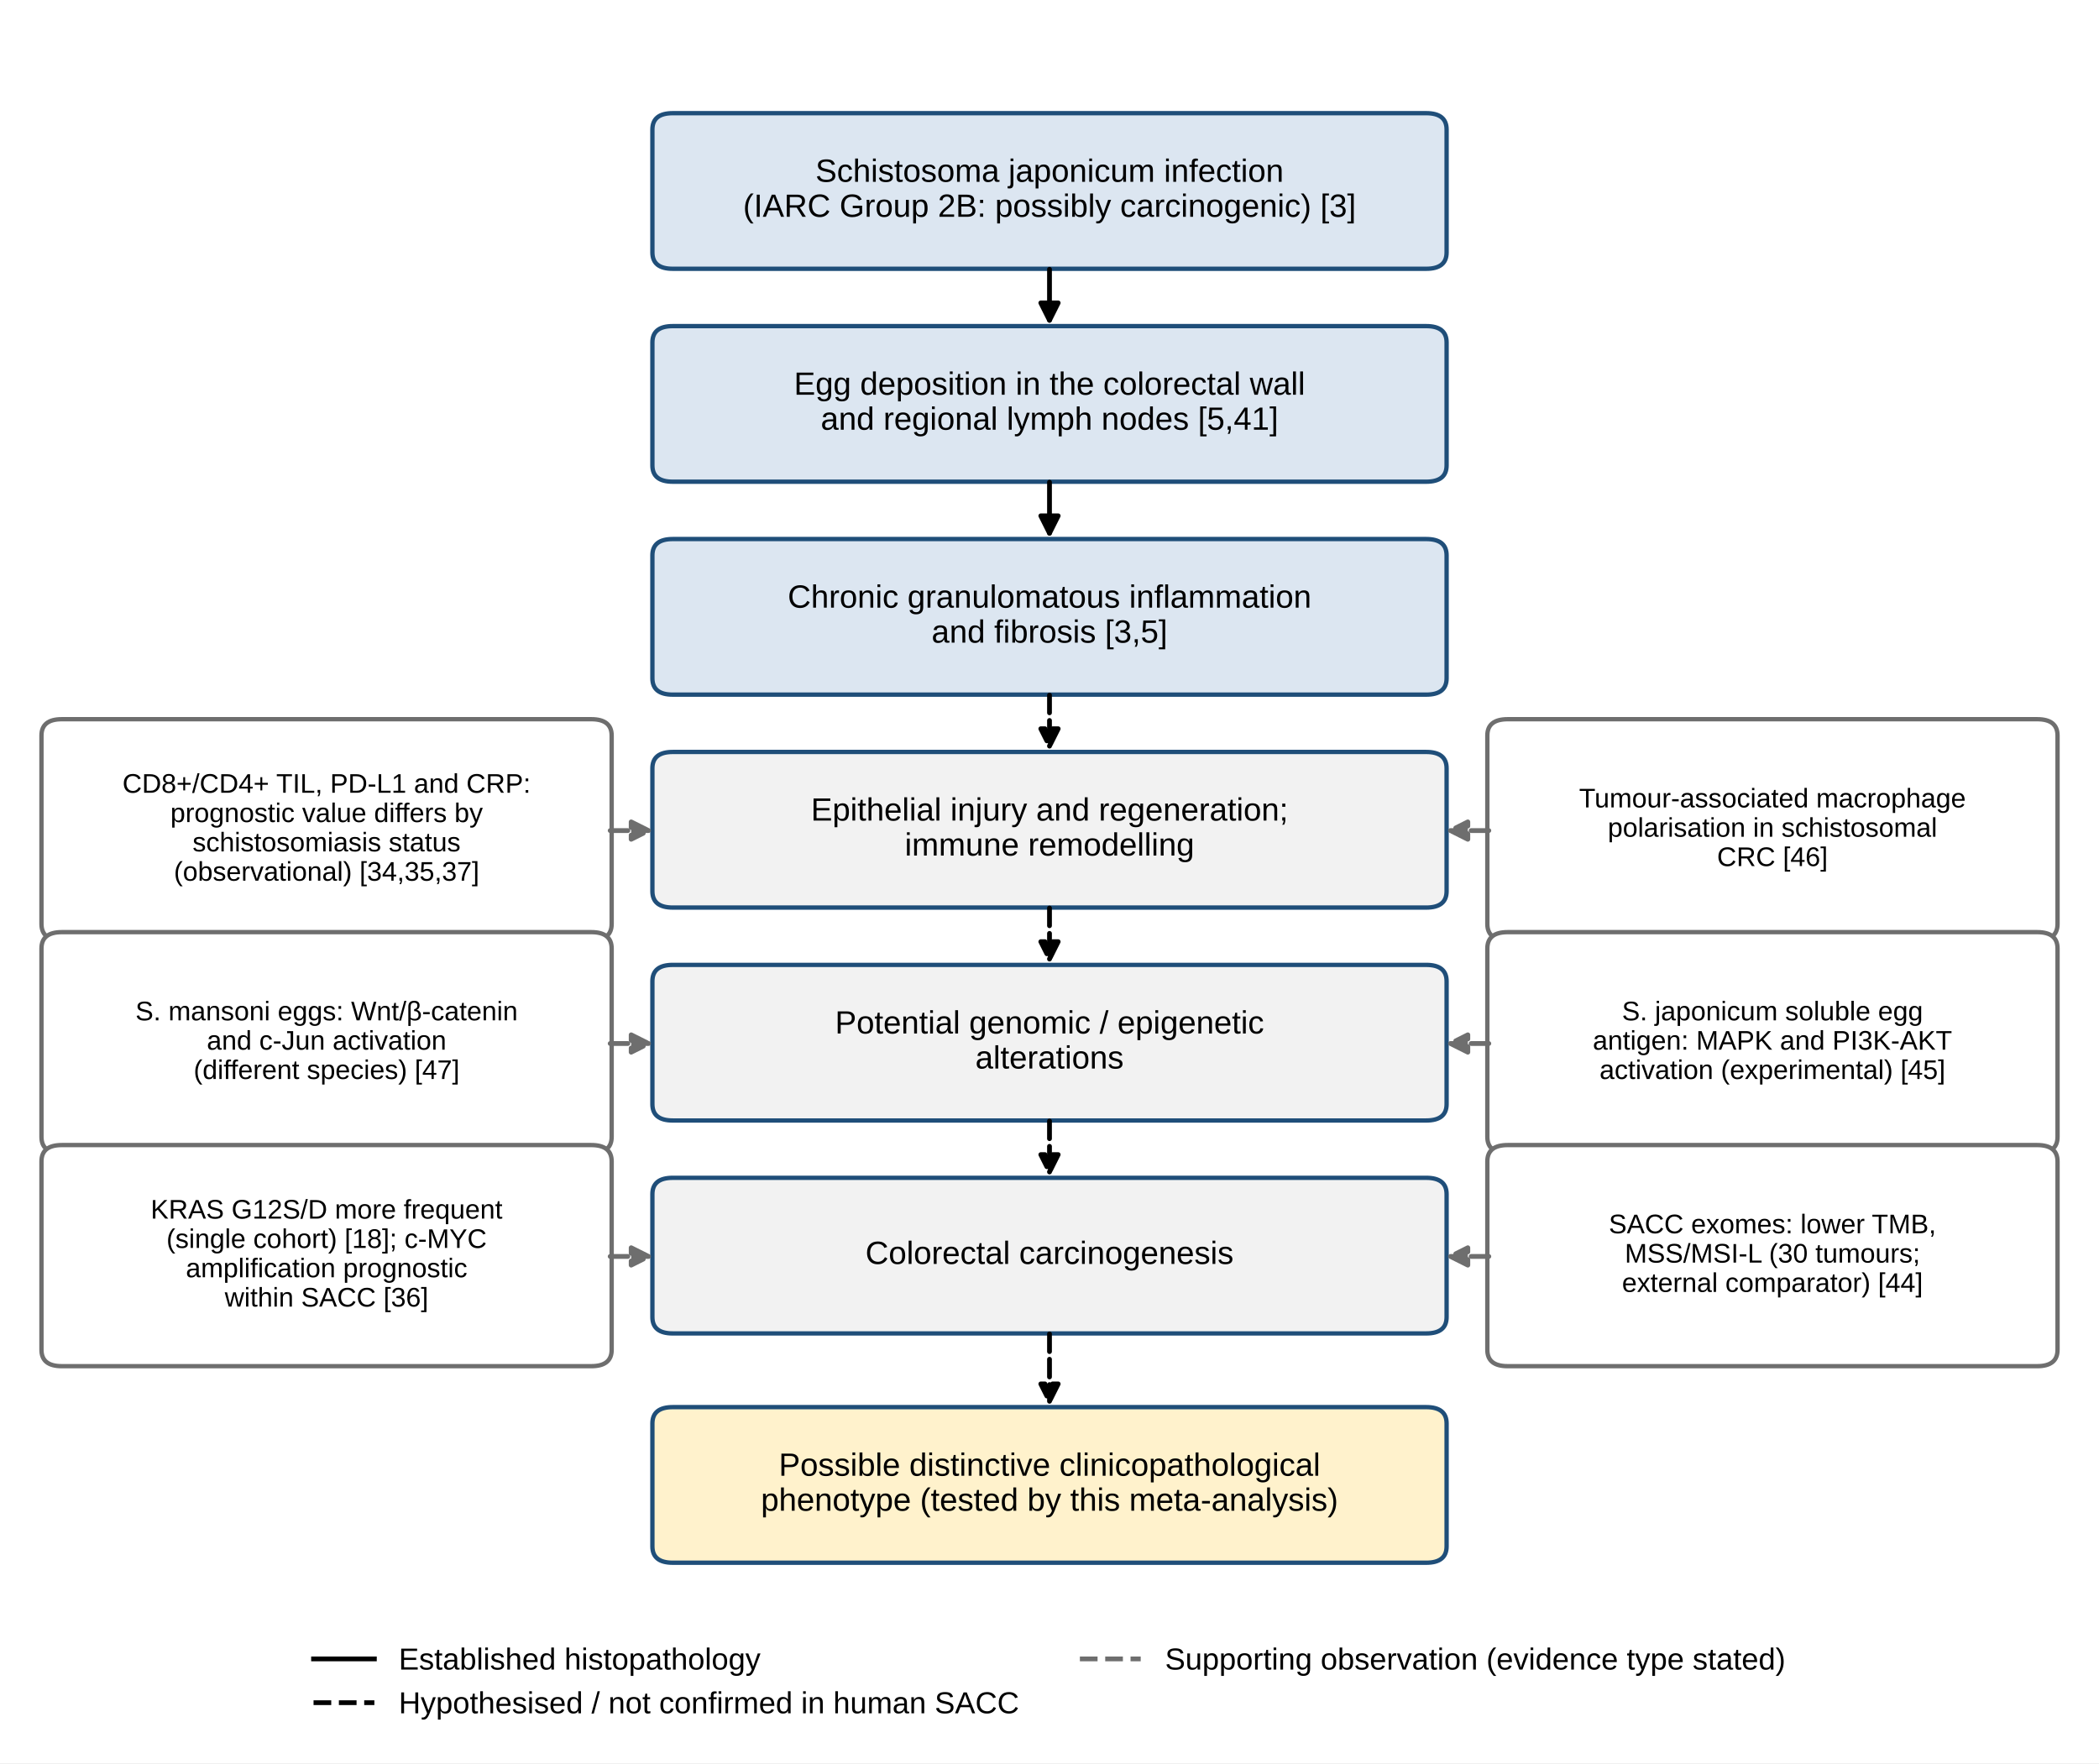
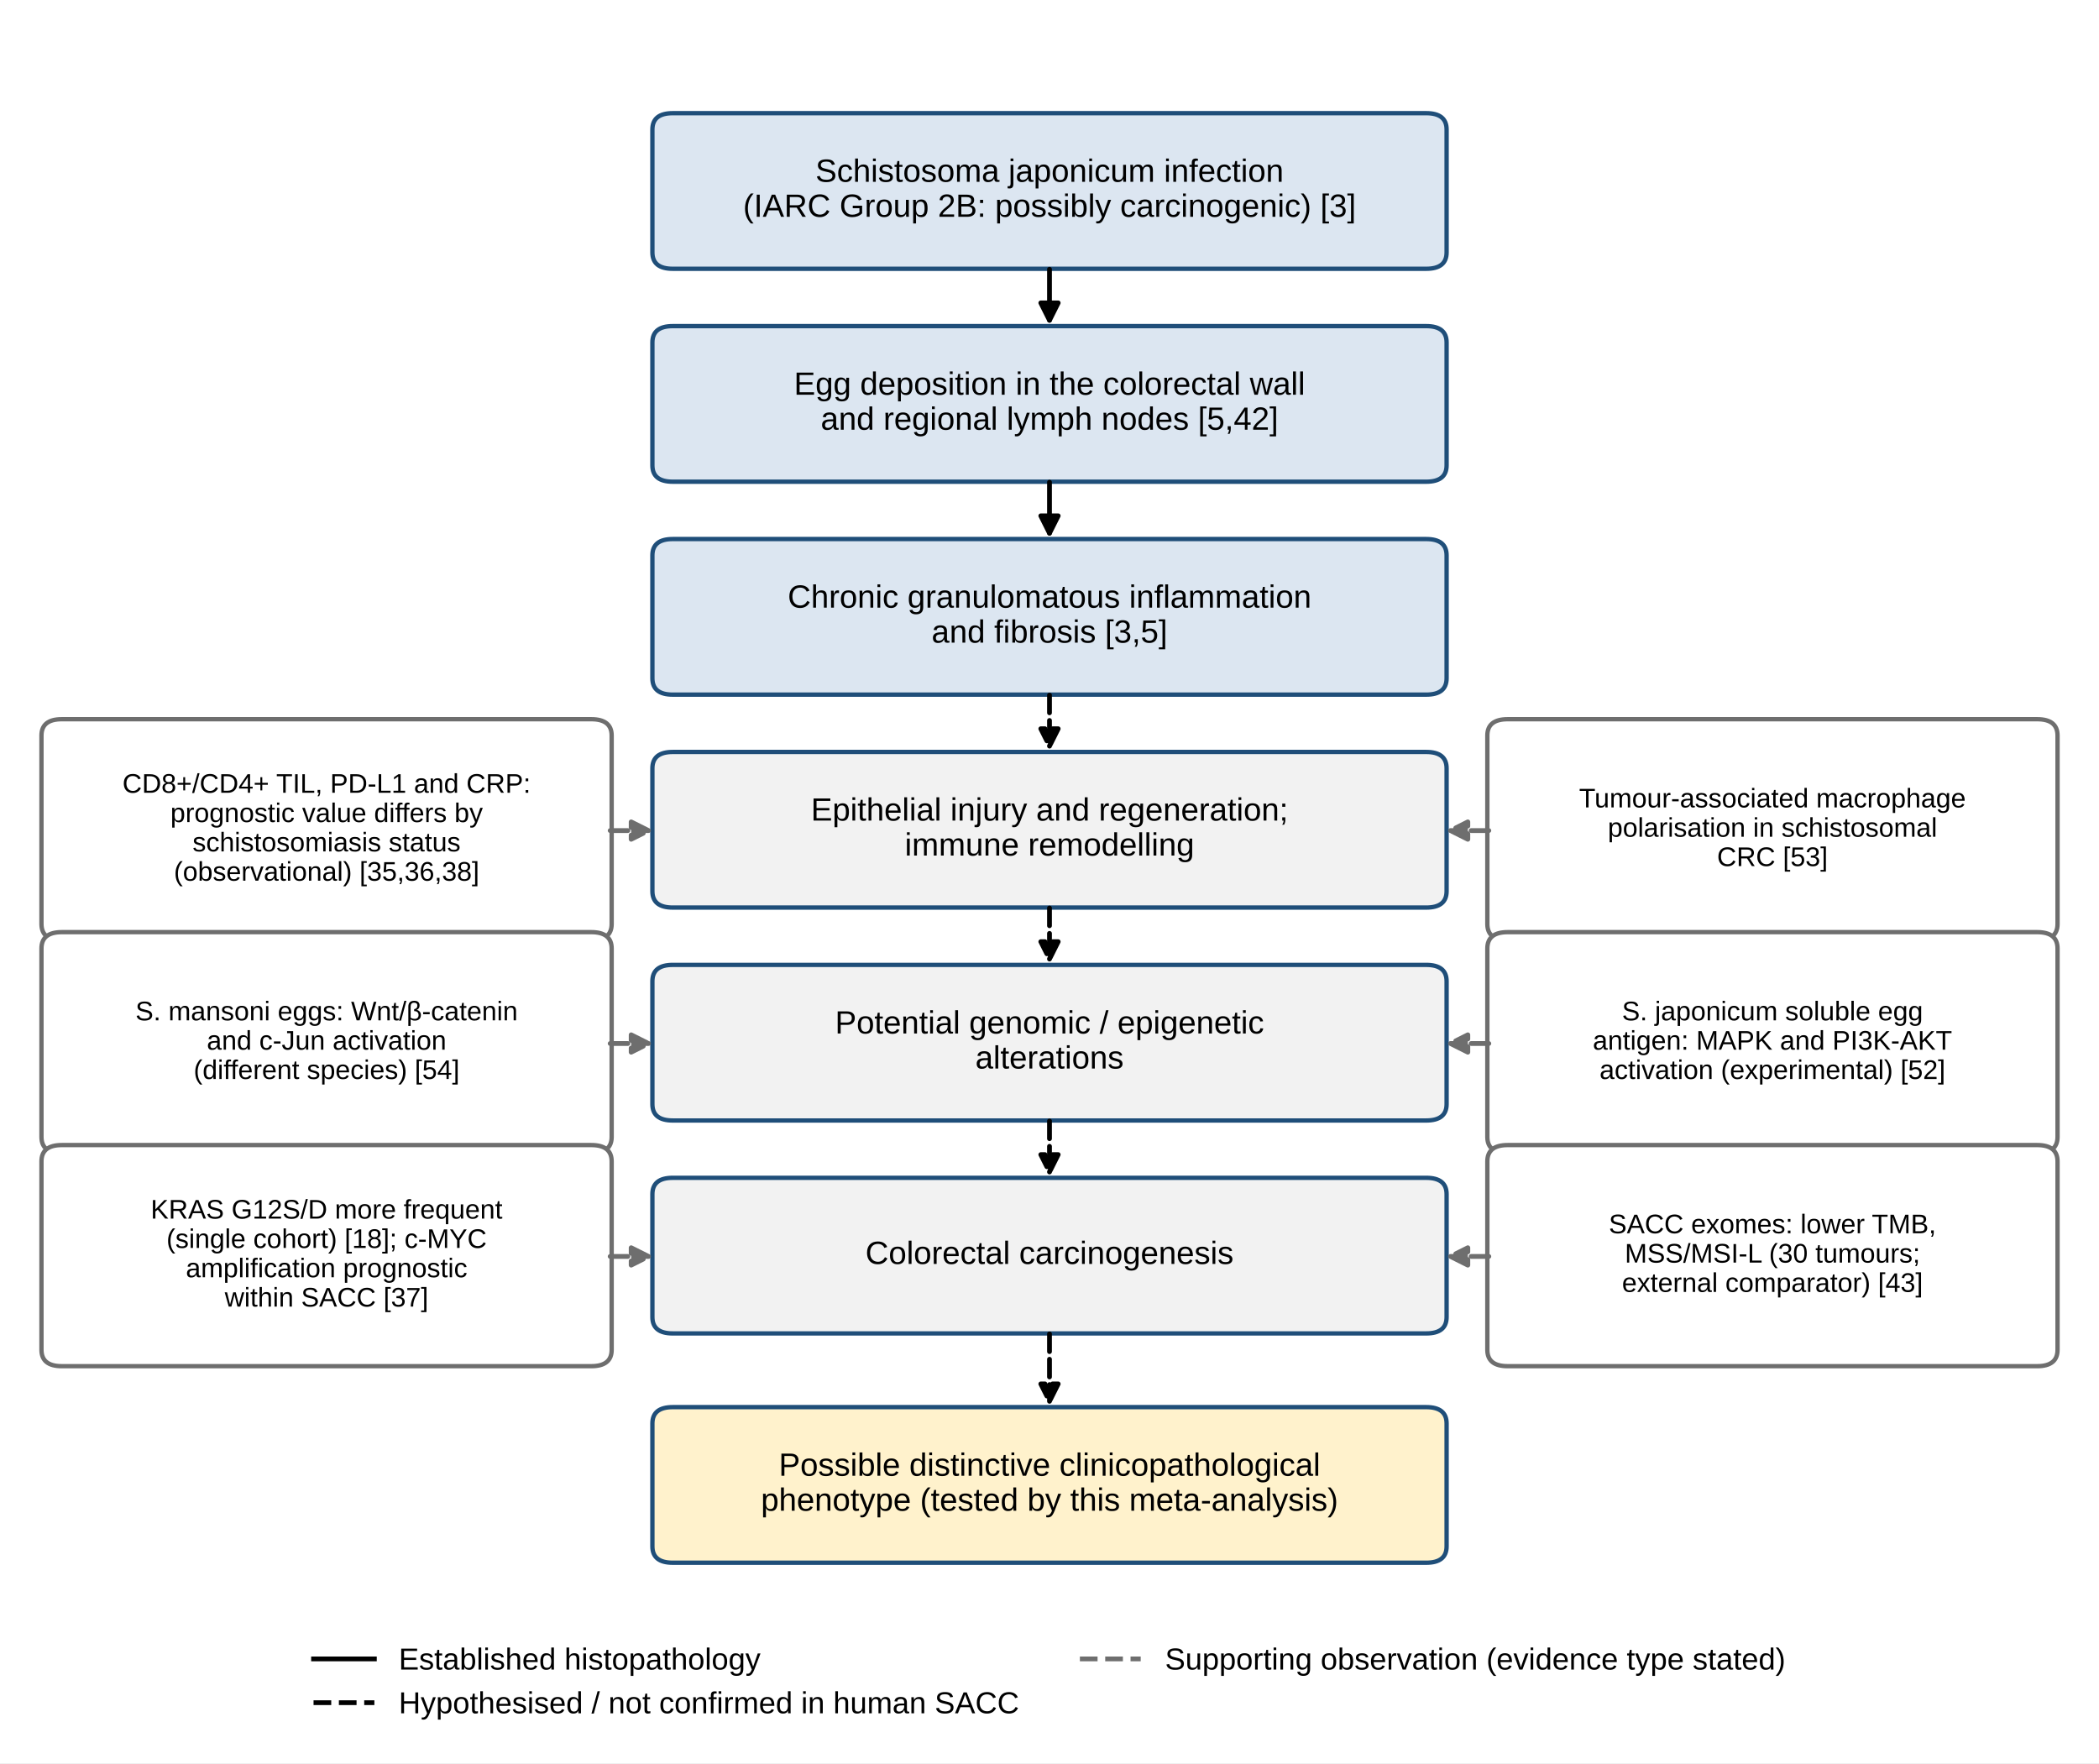
<svg xmlns="http://www.w3.org/2000/svg" width="483.12pt" height="405.821pt" viewBox="0 0 483.12 405.821" version="1.1">
  <defs>
    <style type="text/css">*{stroke-linejoin: round; stroke-linecap: butt}</style>
  </defs>
  <g id="figure_1">
    <g id="patch_1">
      <path d="M 0 405.821  L 483.12 405.821  L 483.12 0  L 0 0  z " style="fill: #ffffff" />
    </g>
    <g id="axes_1">
      <g id="patch_2">
-         <path d="M 154.847 61.864  L 328.273 61.864  Q 332.96 61.864 332.96 58.094  L 332.96 29.82  Q 332.96 26.05 328.273 26.05  L 154.847 26.05  Q 150.16 26.05 150.16 29.82  L 150.16 58.094  Q 150.16 61.864 154.847 61.864  z " clip-path="url(#p72c02a45e7)" style="fill: #dce6f1; stroke: #1f4e79; stroke-linejoin: miter" />
+         <path d="M 154.847 61.864  L 328.273 61.864  Q 332.96 61.864 332.96 58.094  L 332.96 29.82  Q 332.96 26.05 328.273 26.05  L 154.847 26.05  Q 150.16 26.05 150.16 29.82  L 150.16 58.094  Q 150.16 61.864 154.847 61.864  z " clip-path="url(#p54518afc93)" style="fill: #dce6f1; stroke: #1f4e79; stroke-linejoin: miter" />
      </g>
      <g id="patch_3">
-         <path d="M 154.847 110.873  L 328.273 110.873  Q 332.96 110.873 332.96 107.103  L 332.96 78.828  Q 332.96 75.059 328.273 75.059  L 154.847 75.059  Q 150.16 75.059 150.16 78.828  L 150.16 107.103  Q 150.16 110.873 154.847 110.873  z " clip-path="url(#p72c02a45e7)" style="fill: #dce6f1; stroke: #1f4e79; stroke-linejoin: miter" />
+         <path d="M 154.847 110.873  L 328.273 110.873  Q 332.96 110.873 332.96 107.103  L 332.96 78.828  Q 332.96 75.059 328.273 75.059  L 154.847 75.059  Q 150.16 75.059 150.16 78.828  L 150.16 107.103  Q 150.16 110.873 154.847 110.873  z " clip-path="url(#p54518afc93)" style="fill: #dce6f1; stroke: #1f4e79; stroke-linejoin: miter" />
      </g>
      <g id="patch_4">
-         <path d="M 154.847 159.882  L 328.273 159.882  Q 332.96 159.882 332.96 156.112  L 332.96 127.837  Q 332.96 124.068 328.273 124.068  L 154.847 124.068  Q 150.16 124.068 150.16 127.837  L 150.16 156.112  Q 150.16 159.882 154.847 159.882  z " clip-path="url(#p72c02a45e7)" style="fill: #dce6f1; stroke: #1f4e79; stroke-linejoin: miter" />
+         <path d="M 154.847 159.882  L 328.273 159.882  Q 332.96 159.882 332.96 156.112  L 332.96 127.837  Q 332.96 124.068 328.273 124.068  L 154.847 124.068  Q 150.16 124.068 150.16 127.837  L 150.16 156.112  Q 150.16 159.882 154.847 159.882  z " clip-path="url(#p54518afc93)" style="fill: #dce6f1; stroke: #1f4e79; stroke-linejoin: miter" />
      </g>
      <g id="patch_5">
-         <path d="M 154.847 208.891  L 328.273 208.891  Q 332.96 208.891 332.96 205.121  L 332.96 176.846  Q 332.96 173.076 328.273 173.076  L 154.847 173.076  Q 150.16 173.076 150.16 176.846  L 150.16 205.121  Q 150.16 208.891 154.847 208.891  z " clip-path="url(#p72c02a45e7)" style="fill: #f2f2f2; stroke: #1f4e79; stroke-linejoin: miter" />
+         <path d="M 154.847 208.891  L 328.273 208.891  Q 332.96 208.891 332.96 205.121  L 332.96 176.846  Q 332.96 173.076 328.273 173.076  L 154.847 173.076  Q 150.16 173.076 150.16 176.846  L 150.16 205.121  Q 150.16 208.891 154.847 208.891  z " clip-path="url(#p54518afc93)" style="fill: #f2f2f2; stroke: #1f4e79; stroke-linejoin: miter" />
      </g>
      <g id="patch_6">
-         <path d="M 154.847 257.9  L 328.273 257.9  Q 332.96 257.9 332.96 254.13  L 332.96 225.855  Q 332.96 222.085 328.273 222.085  L 154.847 222.085  Q 150.16 222.085 150.16 225.855  L 150.16 254.13  Q 150.16 257.9 154.847 257.9  z " clip-path="url(#p72c02a45e7)" style="fill: #f2f2f2; stroke: #1f4e79; stroke-linejoin: miter" />
+         <path d="M 154.847 257.9  L 328.273 257.9  Q 332.96 257.9 332.96 254.13  L 332.96 225.855  Q 332.96 222.085 328.273 222.085  L 154.847 222.085  Q 150.16 222.085 150.16 225.855  L 150.16 254.13  Q 150.16 257.9 154.847 257.9  z " clip-path="url(#p54518afc93)" style="fill: #f2f2f2; stroke: #1f4e79; stroke-linejoin: miter" />
      </g>
      <g id="patch_7">
-         <path d="M 154.847 306.909  L 328.273 306.909  Q 332.96 306.909 332.96 303.139  L 332.96 274.864  Q 332.96 271.094 328.273 271.094  L 154.847 271.094  Q 150.16 271.094 150.16 274.864  L 150.16 303.139  Q 150.16 306.909 154.847 306.909  z " clip-path="url(#p72c02a45e7)" style="fill: #f2f2f2; stroke: #1f4e79; stroke-linejoin: miter" />
+         <path d="M 154.847 306.909  L 328.273 306.909  Q 332.96 306.909 332.96 303.139  L 332.96 274.864  Q 332.96 271.094 328.273 271.094  L 154.847 271.094  Q 150.16 271.094 150.16 274.864  L 150.16 303.139  Q 150.16 306.909 154.847 306.909  z " clip-path="url(#p54518afc93)" style="fill: #f2f2f2; stroke: #1f4e79; stroke-linejoin: miter" />
      </g>
      <g id="patch_8">
-         <path d="M 154.847 359.688  L 328.273 359.688  Q 332.96 359.688 332.96 355.918  L 332.96 327.643  Q 332.96 323.873 328.273 323.873  L 154.847 323.873  Q 150.16 323.873 150.16 327.643  L 150.16 355.918  Q 150.16 359.688 154.847 359.688  z " clip-path="url(#p72c02a45e7)" style="fill: #fff2cc; stroke: #1f4e79; stroke-linejoin: miter" />
+         <path d="M 154.847 359.688  L 328.273 359.688  Q 332.96 359.688 332.96 355.918  L 332.96 327.643  Q 332.96 323.873 328.273 323.873  L 154.847 323.873  Q 150.16 323.873 150.16 327.643  L 150.16 355.918  Q 150.16 359.688 154.847 359.688  z " clip-path="url(#p54518afc93)" style="fill: #fff2cc; stroke: #1f4e79; stroke-linejoin: miter" />
      </g>
      <g id="patch_9">
-         <path d="M 241.56 61.979  Q 241.56 68.462 241.56 73.715  " clip-path="url(#p72c02a45e7)" style="fill: none; stroke: #000000; stroke-width: 1.1; stroke-linecap: round" />
-         <path d="M 243.56 69.715  L 241.56 73.715  L 239.56 69.715  z " clip-path="url(#p72c02a45e7)" style="stroke: #000000; stroke-width: 1.1; stroke-linecap: round" />
+         <path d="M 241.56 61.979  Q 241.56 68.462 241.56 73.715  " clip-path="url(#p54518afc93)" style="fill: none; stroke: #000000; stroke-width: 1.1; stroke-linecap: round" />
+         <path d="M 243.56 69.715  L 241.56 73.715  L 239.56 69.715  z " clip-path="url(#p54518afc93)" style="stroke: #000000; stroke-width: 1.1; stroke-linecap: round" />
      </g>
      <g id="patch_10">
-         <path d="M 241.56 110.988  Q 241.56 117.471 241.56 122.724  " clip-path="url(#p72c02a45e7)" style="fill: none; stroke: #000000; stroke-width: 1.1; stroke-linecap: round" />
-         <path d="M 243.56 118.724  L 241.56 122.724  L 239.56 118.724  z " clip-path="url(#p72c02a45e7)" style="stroke: #000000; stroke-width: 1.1; stroke-linecap: round" />
+         <path d="M 241.56 110.988  Q 241.56 117.471 241.56 122.724  " clip-path="url(#p54518afc93)" style="fill: none; stroke: #000000; stroke-width: 1.1; stroke-linecap: round" />
+         <path d="M 243.56 118.724  L 241.56 122.724  L 239.56 118.724  z " clip-path="url(#p54518afc93)" style="stroke: #000000; stroke-width: 1.1; stroke-linecap: round" />
      </g>
      <g id="patch_11">
-         <path d="M 241.56 159.997  Q 241.56 166.48 241.56 171.733  " clip-path="url(#p72c02a45e7)" style="fill: none; stroke-dasharray: 4.07,1.76; stroke-dashoffset: 0; stroke: #000000; stroke-width: 1.1; stroke-linecap: round" />
-         <path d="M 243.56 167.733  L 241.56 171.733  L 239.56 167.733  z " clip-path="url(#p72c02a45e7)" style="stroke-dasharray: 4.07,1.76; stroke-dashoffset: 0; stroke: #000000; stroke-width: 1.1; stroke-linecap: round" />
+         <path d="M 241.56 159.997  Q 241.56 166.48 241.56 171.733  " clip-path="url(#p54518afc93)" style="fill: none; stroke-dasharray: 4.07,1.76; stroke-dashoffset: 0; stroke: #000000; stroke-width: 1.1; stroke-linecap: round" />
+         <path d="M 243.56 167.733  L 241.56 171.733  L 239.56 167.733  z " clip-path="url(#p54518afc93)" style="stroke-dasharray: 4.07,1.76; stroke-dashoffset: 0; stroke: #000000; stroke-width: 1.1; stroke-linecap: round" />
      </g>
      <g id="patch_12">
-         <path d="M 241.56 209.006  Q 241.56 215.489 241.56 220.742  " clip-path="url(#p72c02a45e7)" style="fill: none; stroke-dasharray: 4.07,1.76; stroke-dashoffset: 0; stroke: #000000; stroke-width: 1.1; stroke-linecap: round" />
-         <path d="M 243.56 216.742  L 241.56 220.742  L 239.56 216.742  z " clip-path="url(#p72c02a45e7)" style="stroke-dasharray: 4.07,1.76; stroke-dashoffset: 0; stroke: #000000; stroke-width: 1.1; stroke-linecap: round" />
+         <path d="M 241.56 209.006  Q 241.56 215.489 241.56 220.742  " clip-path="url(#p54518afc93)" style="fill: none; stroke-dasharray: 4.07,1.76; stroke-dashoffset: 0; stroke: #000000; stroke-width: 1.1; stroke-linecap: round" />
+         <path d="M 243.56 216.742  L 241.56 220.742  L 239.56 216.742  z " clip-path="url(#p54518afc93)" style="stroke-dasharray: 4.07,1.76; stroke-dashoffset: 0; stroke: #000000; stroke-width: 1.1; stroke-linecap: round" />
      </g>
      <g id="patch_13">
-         <path d="M 241.56 258.015  Q 241.56 264.498 241.56 269.751  " clip-path="url(#p72c02a45e7)" style="fill: none; stroke-dasharray: 4.07,1.76; stroke-dashoffset: 0; stroke: #000000; stroke-width: 1.1; stroke-linecap: round" />
-         <path d="M 243.56 265.751  L 241.56 269.751  L 239.56 265.751  z " clip-path="url(#p72c02a45e7)" style="stroke-dasharray: 4.07,1.76; stroke-dashoffset: 0; stroke: #000000; stroke-width: 1.1; stroke-linecap: round" />
+         <path d="M 241.56 258.015  Q 241.56 264.498 241.56 269.751  " clip-path="url(#p54518afc93)" style="fill: none; stroke-dasharray: 4.07,1.76; stroke-dashoffset: 0; stroke: #000000; stroke-width: 1.1; stroke-linecap: round" />
+         <path d="M 243.56 265.751  L 241.56 269.751  L 239.56 265.751  z " clip-path="url(#p54518afc93)" style="stroke-dasharray: 4.07,1.76; stroke-dashoffset: 0; stroke: #000000; stroke-width: 1.1; stroke-linecap: round" />
      </g>
      <g id="patch_14">
-         <path d="M 241.56 307.026  Q 241.56 315.393 241.56 322.53  " clip-path="url(#p72c02a45e7)" style="fill: none; stroke-dasharray: 4.07,1.76; stroke-dashoffset: 0; stroke: #000000; stroke-width: 1.1; stroke-linecap: round" />
-         <path d="M 243.56 318.53  L 241.56 322.53  L 239.56 318.53  z " clip-path="url(#p72c02a45e7)" style="stroke-dasharray: 4.07,1.76; stroke-dashoffset: 0; stroke: #000000; stroke-width: 1.1; stroke-linecap: round" />
+         <path d="M 241.56 307.026  Q 241.56 315.393 241.56 322.53  " clip-path="url(#p54518afc93)" style="fill: none; stroke-dasharray: 4.07,1.76; stroke-dashoffset: 0; stroke: #000000; stroke-width: 1.1; stroke-linecap: round" />
+         <path d="M 243.56 318.53  L 241.56 322.53  L 239.56 318.53  z " clip-path="url(#p54518afc93)" style="stroke-dasharray: 4.07,1.76; stroke-dashoffset: 0; stroke: #000000; stroke-width: 1.1; stroke-linecap: round" />
      </g>
      <g id="patch_15">
-         <path d="M 347.022 216.431  L 468.889 216.431  Q 473.576 216.431 473.576 212.661  L 473.576 169.307  Q 473.576 165.537 468.889 165.537  L 347.022 165.537  Q 342.335 165.537 342.335 169.307  L 342.335 212.661  Q 342.335 216.431 347.022 216.431  z " clip-path="url(#p72c02a45e7)" style="fill: #ffffff; stroke: #6e6e6e; stroke-linejoin: miter" />
+         <path d="M 347.022 216.431  L 468.889 216.431  Q 473.576 216.431 473.576 212.661  L 473.576 169.307  Q 473.576 165.537 468.889 165.537  L 347.022 165.537  Q 342.335 165.537 342.335 169.307  L 342.335 212.661  Q 342.335 216.431 347.022 216.431  z " clip-path="url(#p54518afc93)" style="fill: #ffffff; stroke: #6e6e6e; stroke-linejoin: miter" />
      </g>
      <g id="patch_16">
-         <path d="M 342.677 191.172  Q 337.646 191.172 333.846 191.172  " clip-path="url(#p72c02a45e7)" style="fill: none; stroke-dasharray: 4.07,1.76; stroke-dashoffset: 0; stroke: #6e6e6e; stroke-width: 1.1; stroke-linecap: round" />
-         <path d="M 337.846 193.172  L 333.846 191.172  L 337.846 189.172  z " clip-path="url(#p72c02a45e7)" style="fill: #6e6e6e; stroke-dasharray: 4.07,1.76; stroke-dashoffset: 0; stroke: #6e6e6e; stroke-width: 1.1; stroke-linecap: round" />
+         <path d="M 342.677 191.172  Q 337.646 191.172 333.846 191.172  " clip-path="url(#p54518afc93)" style="fill: none; stroke-dasharray: 4.07,1.76; stroke-dashoffset: 0; stroke: #6e6e6e; stroke-width: 1.1; stroke-linecap: round" />
+         <path d="M 337.846 193.172  L 333.846 191.172  L 337.846 189.172  z " clip-path="url(#p54518afc93)" style="fill: #6e6e6e; stroke-dasharray: 4.07,1.76; stroke-dashoffset: 0; stroke: #6e6e6e; stroke-width: 1.1; stroke-linecap: round" />
      </g>
      <g id="patch_17">
-         <path d="M 14.231 216.431  L 136.098 216.431  Q 140.785 216.431 140.785 212.661  L 140.785 169.307  Q 140.785 165.537 136.098 165.537  L 14.231 165.537  Q 9.544 165.537 9.544 169.307  L 9.544 212.661  Q 9.544 216.431 14.231 216.431  z " clip-path="url(#p72c02a45e7)" style="fill: #ffffff; stroke: #6e6e6e; stroke-linejoin: miter" />
+         <path d="M 14.231 216.431  L 136.098 216.431  Q 140.785 216.431 140.785 212.661  L 140.785 169.307  Q 140.785 165.537 136.098 165.537  L 14.231 165.537  Q 9.544 165.537 9.544 169.307  L 9.544 212.661  Q 9.544 216.431 14.231 216.431  z " clip-path="url(#p54518afc93)" style="fill: #ffffff; stroke: #6e6e6e; stroke-linejoin: miter" />
      </g>
      <g id="patch_18">
-         <path d="M 140.443 191.172  Q 145.474 191.172 149.274 191.172  " clip-path="url(#p72c02a45e7)" style="fill: none; stroke-dasharray: 4.07,1.76; stroke-dashoffset: 0; stroke: #6e6e6e; stroke-width: 1.1; stroke-linecap: round" />
-         <path d="M 145.274 189.172  L 149.274 191.172  L 145.274 193.172  z " clip-path="url(#p72c02a45e7)" style="fill: #6e6e6e; stroke-dasharray: 4.07,1.76; stroke-dashoffset: 0; stroke: #6e6e6e; stroke-width: 1.1; stroke-linecap: round" />
+         <path d="M 140.443 191.172  Q 145.474 191.172 149.274 191.172  " clip-path="url(#p54518afc93)" style="fill: none; stroke-dasharray: 4.07,1.76; stroke-dashoffset: 0; stroke: #6e6e6e; stroke-width: 1.1; stroke-linecap: round" />
+         <path d="M 145.274 189.172  L 149.274 191.172  L 145.274 193.172  z " clip-path="url(#p54518afc93)" style="fill: #6e6e6e; stroke-dasharray: 4.07,1.76; stroke-dashoffset: 0; stroke: #6e6e6e; stroke-width: 1.1; stroke-linecap: round" />
      </g>
      <g id="patch_19">
-         <path d="M 347.022 265.44  L 468.889 265.44  Q 473.576 265.44 473.576 261.67  L 473.576 218.316  Q 473.576 214.546 468.889 214.546  L 347.022 214.546  Q 342.335 214.546 342.335 218.316  L 342.335 261.67  Q 342.335 265.44 347.022 265.44  z " clip-path="url(#p72c02a45e7)" style="fill: #ffffff; stroke: #6e6e6e; stroke-linejoin: miter" />
+         <path d="M 347.022 265.44  L 468.889 265.44  Q 473.576 265.44 473.576 261.67  L 473.576 218.316  Q 473.576 214.546 468.889 214.546  L 347.022 214.546  Q 342.335 214.546 342.335 218.316  L 342.335 261.67  Q 342.335 265.44 347.022 265.44  z " clip-path="url(#p54518afc93)" style="fill: #ffffff; stroke: #6e6e6e; stroke-linejoin: miter" />
      </g>
      <g id="patch_20">
-         <path d="M 342.677 240.181  Q 337.646 240.181 333.846 240.181  " clip-path="url(#p72c02a45e7)" style="fill: none; stroke-dasharray: 4.07,1.76; stroke-dashoffset: 0; stroke: #6e6e6e; stroke-width: 1.1; stroke-linecap: round" />
-         <path d="M 337.846 242.181  L 333.846 240.181  L 337.846 238.181  z " clip-path="url(#p72c02a45e7)" style="fill: #6e6e6e; stroke-dasharray: 4.07,1.76; stroke-dashoffset: 0; stroke: #6e6e6e; stroke-width: 1.1; stroke-linecap: round" />
+         <path d="M 342.677 240.181  Q 337.646 240.181 333.846 240.181  " clip-path="url(#p54518afc93)" style="fill: none; stroke-dasharray: 4.07,1.76; stroke-dashoffset: 0; stroke: #6e6e6e; stroke-width: 1.1; stroke-linecap: round" />
+         <path d="M 337.846 242.181  L 333.846 240.181  L 337.846 238.181  z " clip-path="url(#p54518afc93)" style="fill: #6e6e6e; stroke-dasharray: 4.07,1.76; stroke-dashoffset: 0; stroke: #6e6e6e; stroke-width: 1.1; stroke-linecap: round" />
      </g>
      <g id="patch_21">
-         <path d="M 14.231 265.44  L 136.098 265.44  Q 140.785 265.44 140.785 261.67  L 140.785 218.316  Q 140.785 214.546 136.098 214.546  L 14.231 214.546  Q 9.544 214.546 9.544 218.316  L 9.544 261.67  Q 9.544 265.44 14.231 265.44  z " clip-path="url(#p72c02a45e7)" style="fill: #ffffff; stroke: #6e6e6e; stroke-linejoin: miter" />
+         <path d="M 14.231 265.44  L 136.098 265.44  Q 140.785 265.44 140.785 261.67  L 140.785 218.316  Q 140.785 214.546 136.098 214.546  L 14.231 214.546  Q 9.544 214.546 9.544 218.316  L 9.544 261.67  Q 9.544 265.44 14.231 265.44  z " clip-path="url(#p54518afc93)" style="fill: #ffffff; stroke: #6e6e6e; stroke-linejoin: miter" />
      </g>
      <g id="patch_22">
-         <path d="M 140.443 240.181  Q 145.474 240.181 149.274 240.181  " clip-path="url(#p72c02a45e7)" style="fill: none; stroke-dasharray: 4.07,1.76; stroke-dashoffset: 0; stroke: #6e6e6e; stroke-width: 1.1; stroke-linecap: round" />
-         <path d="M 145.274 238.181  L 149.274 240.181  L 145.274 242.181  z " clip-path="url(#p72c02a45e7)" style="fill: #6e6e6e; stroke-dasharray: 4.07,1.76; stroke-dashoffset: 0; stroke: #6e6e6e; stroke-width: 1.1; stroke-linecap: round" />
+         <path d="M 140.443 240.181  Q 145.474 240.181 149.274 240.181  " clip-path="url(#p54518afc93)" style="fill: none; stroke-dasharray: 4.07,1.76; stroke-dashoffset: 0; stroke: #6e6e6e; stroke-width: 1.1; stroke-linecap: round" />
+         <path d="M 145.274 238.181  L 149.274 240.181  L 145.274 242.181  z " clip-path="url(#p54518afc93)" style="fill: #6e6e6e; stroke-dasharray: 4.07,1.76; stroke-dashoffset: 0; stroke: #6e6e6e; stroke-width: 1.1; stroke-linecap: round" />
      </g>
      <g id="patch_23">
-         <path d="M 347.022 314.448  L 468.889 314.448  Q 473.576 314.448 473.576 310.679  L 473.576 267.324  Q 473.576 263.555 468.889 263.555  L 347.022 263.555  Q 342.335 263.555 342.335 267.324  L 342.335 310.679  Q 342.335 314.448 347.022 314.448  z " clip-path="url(#p72c02a45e7)" style="fill: #ffffff; stroke: #6e6e6e; stroke-linejoin: miter" />
+         <path d="M 347.022 314.448  L 468.889 314.448  Q 473.576 314.448 473.576 310.679  L 473.576 267.324  Q 473.576 263.555 468.889 263.555  L 347.022 263.555  Q 342.335 263.555 342.335 267.324  L 342.335 310.679  Q 342.335 314.448 347.022 314.448  z " clip-path="url(#p54518afc93)" style="fill: #ffffff; stroke: #6e6e6e; stroke-linejoin: miter" />
      </g>
      <g id="patch_24">
-         <path d="M 342.677 289.19  Q 337.646 289.19 333.846 289.19  " clip-path="url(#p72c02a45e7)" style="fill: none; stroke-dasharray: 4.07,1.76; stroke-dashoffset: 0; stroke: #6e6e6e; stroke-width: 1.1; stroke-linecap: round" />
-         <path d="M 337.846 291.19  L 333.846 289.19  L 337.846 287.19  z " clip-path="url(#p72c02a45e7)" style="fill: #6e6e6e; stroke-dasharray: 4.07,1.76; stroke-dashoffset: 0; stroke: #6e6e6e; stroke-width: 1.1; stroke-linecap: round" />
+         <path d="M 342.677 289.19  Q 337.646 289.19 333.846 289.19  " clip-path="url(#p54518afc93)" style="fill: none; stroke-dasharray: 4.07,1.76; stroke-dashoffset: 0; stroke: #6e6e6e; stroke-width: 1.1; stroke-linecap: round" />
+         <path d="M 337.846 291.19  L 333.846 289.19  L 337.846 287.19  z " clip-path="url(#p54518afc93)" style="fill: #6e6e6e; stroke-dasharray: 4.07,1.76; stroke-dashoffset: 0; stroke: #6e6e6e; stroke-width: 1.1; stroke-linecap: round" />
      </g>
      <g id="patch_25">
-         <path d="M 14.231 314.448  L 136.098 314.448  Q 140.785 314.448 140.785 310.679  L 140.785 267.324  Q 140.785 263.555 136.098 263.555  L 14.231 263.555  Q 9.544 263.555 9.544 267.324  L 9.544 310.679  Q 9.544 314.448 14.231 314.448  z " clip-path="url(#p72c02a45e7)" style="fill: #ffffff; stroke: #6e6e6e; stroke-linejoin: miter" />
+         <path d="M 14.231 314.448  L 136.098 314.448  Q 140.785 314.448 140.785 310.679  L 140.785 267.324  Q 140.785 263.555 136.098 263.555  L 14.231 263.555  Q 9.544 263.555 9.544 267.324  L 9.544 310.679  Q 9.544 314.448 14.231 314.448  z " clip-path="url(#p54518afc93)" style="fill: #ffffff; stroke: #6e6e6e; stroke-linejoin: miter" />
      </g>
      <g id="patch_26">
-         <path d="M 140.443 289.19  Q 145.474 289.19 149.274 289.19  " clip-path="url(#p72c02a45e7)" style="fill: none; stroke-dasharray: 4.07,1.76; stroke-dashoffset: 0; stroke: #6e6e6e; stroke-width: 1.1; stroke-linecap: round" />
-         <path d="M 145.274 287.19  L 149.274 289.19  L 145.274 291.19  z " clip-path="url(#p72c02a45e7)" style="fill: #6e6e6e; stroke-dasharray: 4.07,1.76; stroke-dashoffset: 0; stroke: #6e6e6e; stroke-width: 1.1; stroke-linecap: round" />
+         <path d="M 140.443 289.19  Q 145.474 289.19 149.274 289.19  " clip-path="url(#p54518afc93)" style="fill: none; stroke-dasharray: 4.07,1.76; stroke-dashoffset: 0; stroke: #6e6e6e; stroke-width: 1.1; stroke-linecap: round" />
+         <path d="M 145.274 287.19  L 149.274 289.19  L 145.274 291.19  z " clip-path="url(#p54518afc93)" style="fill: #6e6e6e; stroke-dasharray: 4.07,1.76; stroke-dashoffset: 0; stroke: #6e6e6e; stroke-width: 1.1; stroke-linecap: round" />
      </g>
      <g id="text_1">
        <text style="font-size: 7.4px; font-family: 'Arial', 'Liberation Sans', 'DejaVu Sans', sans-serif" transform="translate(187.6799 41.84476)">Schistosoma japonicum infection</text>
        <text style="font-size: 7.4px; font-family: 'Arial', 'Liberation Sans', 'DejaVu Sans', sans-serif" transform="translate(171.0288 49.89876)">(IARC Group 2B: possibly carcinogenic) [3]</text>
      </g>
      <g id="text_2">
        <text style="font-size: 7.4px; font-family: 'Arial', 'Liberation Sans', 'DejaVu Sans', sans-serif" transform="translate(182.7392 90.85372)">Egg deposition in the colorectal wall</text>
-         <text style="font-size: 7.4px; font-family: 'Arial', 'Liberation Sans', 'DejaVu Sans', sans-serif" transform="translate(188.9061 98.90772)">and regional lymph nodes [5,41]</text>
+         <text style="font-size: 7.4px; font-family: 'Arial', 'Liberation Sans', 'DejaVu Sans', sans-serif" transform="translate(188.9061 98.90772)">and regional lymph nodes [5,42]</text>
      </g>
      <g id="text_3">
        <text style="font-size: 7.4px; font-family: 'Arial', 'Liberation Sans', 'DejaVu Sans', sans-serif" transform="translate(181.3072 139.8627)">Chronic granulomatous inflammation</text>
        <text style="font-size: 7.4px; font-family: 'Arial', 'Liberation Sans', 'DejaVu Sans', sans-serif" transform="translate(214.4136 147.9167)">and fibrosis [3,5]</text>
      </g>
      <g id="text_4">
        <text style="font-size: 7.4px; font-family: 'Arial', 'Liberation Sans', 'DejaVu Sans', sans-serif" transform="translate(186.6456 188.8716)">Epithelial injury and regeneration;</text>
        <text style="font-size: 7.4px; font-family: 'Arial', 'Liberation Sans', 'DejaVu Sans', sans-serif" transform="translate(208.2479 196.9256)">immune remodelling</text>
      </g>
      <g id="text_5">
        <text style="font-size: 7.4px; font-family: 'Arial', 'Liberation Sans', 'DejaVu Sans', sans-serif" transform="translate(192.1985 237.8806)">Potential genomic / epigenetic</text>
        <text style="font-size: 7.4px; font-family: 'Arial', 'Liberation Sans', 'DejaVu Sans', sans-serif" transform="translate(224.4903 245.9346)">alterations</text>
      </g>
      <g id="text_6">
        <text style="font-size: 7.4px; font-family: 'Arial', 'Liberation Sans', 'DejaVu Sans', sans-serif; text-anchor: middle" x="241.56" y="290.917" transform="rotate(-0 241.56 290.9166)">Colorectal carcinogenesis</text>
      </g>
      <g id="text_7">
        <text style="font-size: 7.4px; font-family: 'Arial', 'Liberation Sans', 'DejaVu Sans', sans-serif" transform="translate(179.2462 339.6684)">Possible distinctive clinicopathological</text>
        <text style="font-size: 7.4px; font-family: 'Arial', 'Liberation Sans', 'DejaVu Sans', sans-serif" transform="translate(175.1363 347.7224)">phenotype (tested by this meta-analysis)</text>
      </g>
      <g id="text_8">
        <text style="font-size: 6.2px; font-family: 'Arial', 'Liberation Sans', 'DejaVu Sans', sans-serif" transform="translate(363.4464 185.8401)">Tumour-associated macrophage</text>
        <text style="font-size: 6.2px; font-family: 'Arial', 'Liberation Sans', 'DejaVu Sans', sans-serif" transform="translate(370.0508 192.5881)">polarisation in schistosomal</text>
-         <text style="font-size: 6.2px; font-family: 'Arial', 'Liberation Sans', 'DejaVu Sans', sans-serif" transform="translate(395.2078 199.336)">CRC [46]</text>
+         <text style="font-size: 6.2px; font-family: 'Arial', 'Liberation Sans', 'DejaVu Sans', sans-serif" transform="translate(395.2078 199.336)">CRC [53]</text>
      </g>
      <g id="text_9">
        <text style="font-size: 6.2px; font-family: 'Arial', 'Liberation Sans', 'DejaVu Sans', sans-serif" transform="translate(28.18584 182.4662)">CD8+/CD4+ TIL, PD-L1 and CRP:</text>
        <text style="font-size: 6.2px; font-family: 'Arial', 'Liberation Sans', 'DejaVu Sans', sans-serif" transform="translate(39.20973 189.2141)">prognostic value differs by</text>
        <text style="font-size: 6.2px; font-family: 'Arial', 'Liberation Sans', 'DejaVu Sans', sans-serif" transform="translate(44.32763 195.9621)">schistosomiasis status</text>
-         <text style="font-size: 6.2px; font-family: 'Arial', 'Liberation Sans', 'DejaVu Sans', sans-serif" transform="translate(40.01234 202.71)">(observational) [34,35,37]</text>
+         <text style="font-size: 6.2px; font-family: 'Arial', 'Liberation Sans', 'DejaVu Sans', sans-serif" transform="translate(40.01234 202.71)">(observational) [35,36,38]</text>
      </g>
      <g id="text_10">
        <text style="font-size: 6.2px; font-family: 'Arial', 'Liberation Sans', 'DejaVu Sans', sans-serif" transform="translate(373.3189 234.8491)">S. japonicum soluble egg</text>
        <text style="font-size: 6.2px; font-family: 'Arial', 'Liberation Sans', 'DejaVu Sans', sans-serif" transform="translate(366.6021 241.5971)">antigen: MAPK and PI3K-AKT</text>
-         <text style="font-size: 6.2px; font-family: 'Arial', 'Liberation Sans', 'DejaVu Sans', sans-serif" transform="translate(368.1564 248.345)">activation (experimental) [45]</text>
+         <text style="font-size: 6.2px; font-family: 'Arial', 'Liberation Sans', 'DejaVu Sans', sans-serif" transform="translate(368.1564 248.345)">activation (experimental) [52]</text>
      </g>
      <g id="text_11">
        <text style="font-size: 6.2px; font-family: 'Arial', 'Liberation Sans', 'DejaVu Sans', sans-serif" transform="translate(31.1691 234.8491)">S. mansoni eggs: Wnt/β-catenin</text>
        <text style="font-size: 6.2px; font-family: 'Arial', 'Liberation Sans', 'DejaVu Sans', sans-serif" transform="translate(47.59474 241.5971)">and c-Jun activation</text>
-         <text style="font-size: 6.2px; font-family: 'Arial', 'Liberation Sans', 'DejaVu Sans', sans-serif" transform="translate(44.55287 248.345)">(different species) [47]</text>
+         <text style="font-size: 6.2px; font-family: 'Arial', 'Liberation Sans', 'DejaVu Sans', sans-serif" transform="translate(44.55287 248.345)">(different species) [54]</text>
      </g>
      <g id="text_12">
        <text style="font-size: 6.2px; font-family: 'Arial', 'Liberation Sans', 'DejaVu Sans', sans-serif" transform="translate(370.2877 283.8581)">SACC exomes: lower TMB,</text>
        <text style="font-size: 6.2px; font-family: 'Arial', 'Liberation Sans', 'DejaVu Sans', sans-serif" transform="translate(373.9631 290.606)">MSS/MSI-L (30 tumours;</text>
-         <text style="font-size: 6.2px; font-family: 'Arial', 'Liberation Sans', 'DejaVu Sans', sans-serif" transform="translate(373.3257 297.354)">external comparator) [44]</text>
+         <text style="font-size: 6.2px; font-family: 'Arial', 'Liberation Sans', 'DejaVu Sans', sans-serif" transform="translate(373.3257 297.354)">external comparator) [43]</text>
      </g>
      <g id="text_13">
        <text style="font-size: 6.2px; font-family: 'Arial', 'Liberation Sans', 'DejaVu Sans', sans-serif" transform="translate(34.67549 280.4841)">KRAS G12S/D more frequent</text>
        <text style="font-size: 6.2px; font-family: 'Arial', 'Liberation Sans', 'DejaVu Sans', sans-serif" transform="translate(38.29959 287.232)">(single cohort) [18]; c-MYC</text>
        <text style="font-size: 6.2px; font-family: 'Arial', 'Liberation Sans', 'DejaVu Sans', sans-serif" transform="translate(42.77231 293.98)">amplification prognostic</text>
-         <text style="font-size: 6.2px; font-family: 'Arial', 'Liberation Sans', 'DejaVu Sans', sans-serif" transform="translate(51.73324 300.7279)">within SACC [36]</text>
+         <text style="font-size: 6.2px; font-family: 'Arial', 'Liberation Sans', 'DejaVu Sans', sans-serif" transform="translate(51.73324 300.7279)">within SACC [37]</text>
      </g>
      <g id="legend_1">
        <g id="line2d_1">
          <path d="M 72.168 381.828  L 79.168 381.828  L 86.168 381.828  " style="fill: none; stroke: #000000; stroke-width: 1.1; stroke-linecap: square" />
        </g>
        <g id="text_14">
          <text style="font-size: 7px; font-family: 'Arial', 'Liberation Sans', 'DejaVu Sans', sans-serif; text-anchor: start" x="91.768" y="384.278" transform="rotate(-0 91.7682 384.2784)">Established histopathology</text>
        </g>
        <g id="line2d_2">
          <path d="M 72.168 391.898  L 79.168 391.898  L 86.168 391.898  " style="fill: none; stroke-dasharray: 4.07,1.76; stroke-dashoffset: 0; stroke: #000000; stroke-width: 1.1" />
        </g>
        <g id="text_15">
          <text style="font-size: 7px; font-family: 'Arial', 'Liberation Sans', 'DejaVu Sans', sans-serif; text-anchor: start" x="91.768" y="394.348" transform="rotate(-0 91.7682 394.3478)">Hypothesised / not confirmed in human SACC</text>
        </g>
        <g id="line2d_3">
          <path d="M 248.553 381.828  L 255.553 381.828  L 262.553 381.828  " style="fill: none; stroke-dasharray: 4.07,1.76; stroke-dashoffset: 0; stroke: #6e6e6e; stroke-width: 1.1" />
        </g>
        <g id="text_16">
          <text style="font-size: 7px; font-family: 'Arial', 'Liberation Sans', 'DejaVu Sans', sans-serif; text-anchor: start" x="268.153" y="384.278" transform="rotate(-0 268.1529 384.2784)">Supporting observation (evidence type stated)</text>
        </g>
      </g>
    </g>
  </g>
  <defs>
-     <clipPath id="p72c02a45e7">
+     <clipPath id="p54518afc93">
      <rect x="7.2" y="7.2" width="468.72" height="376.992" />
    </clipPath>
  </defs>
</svg>
